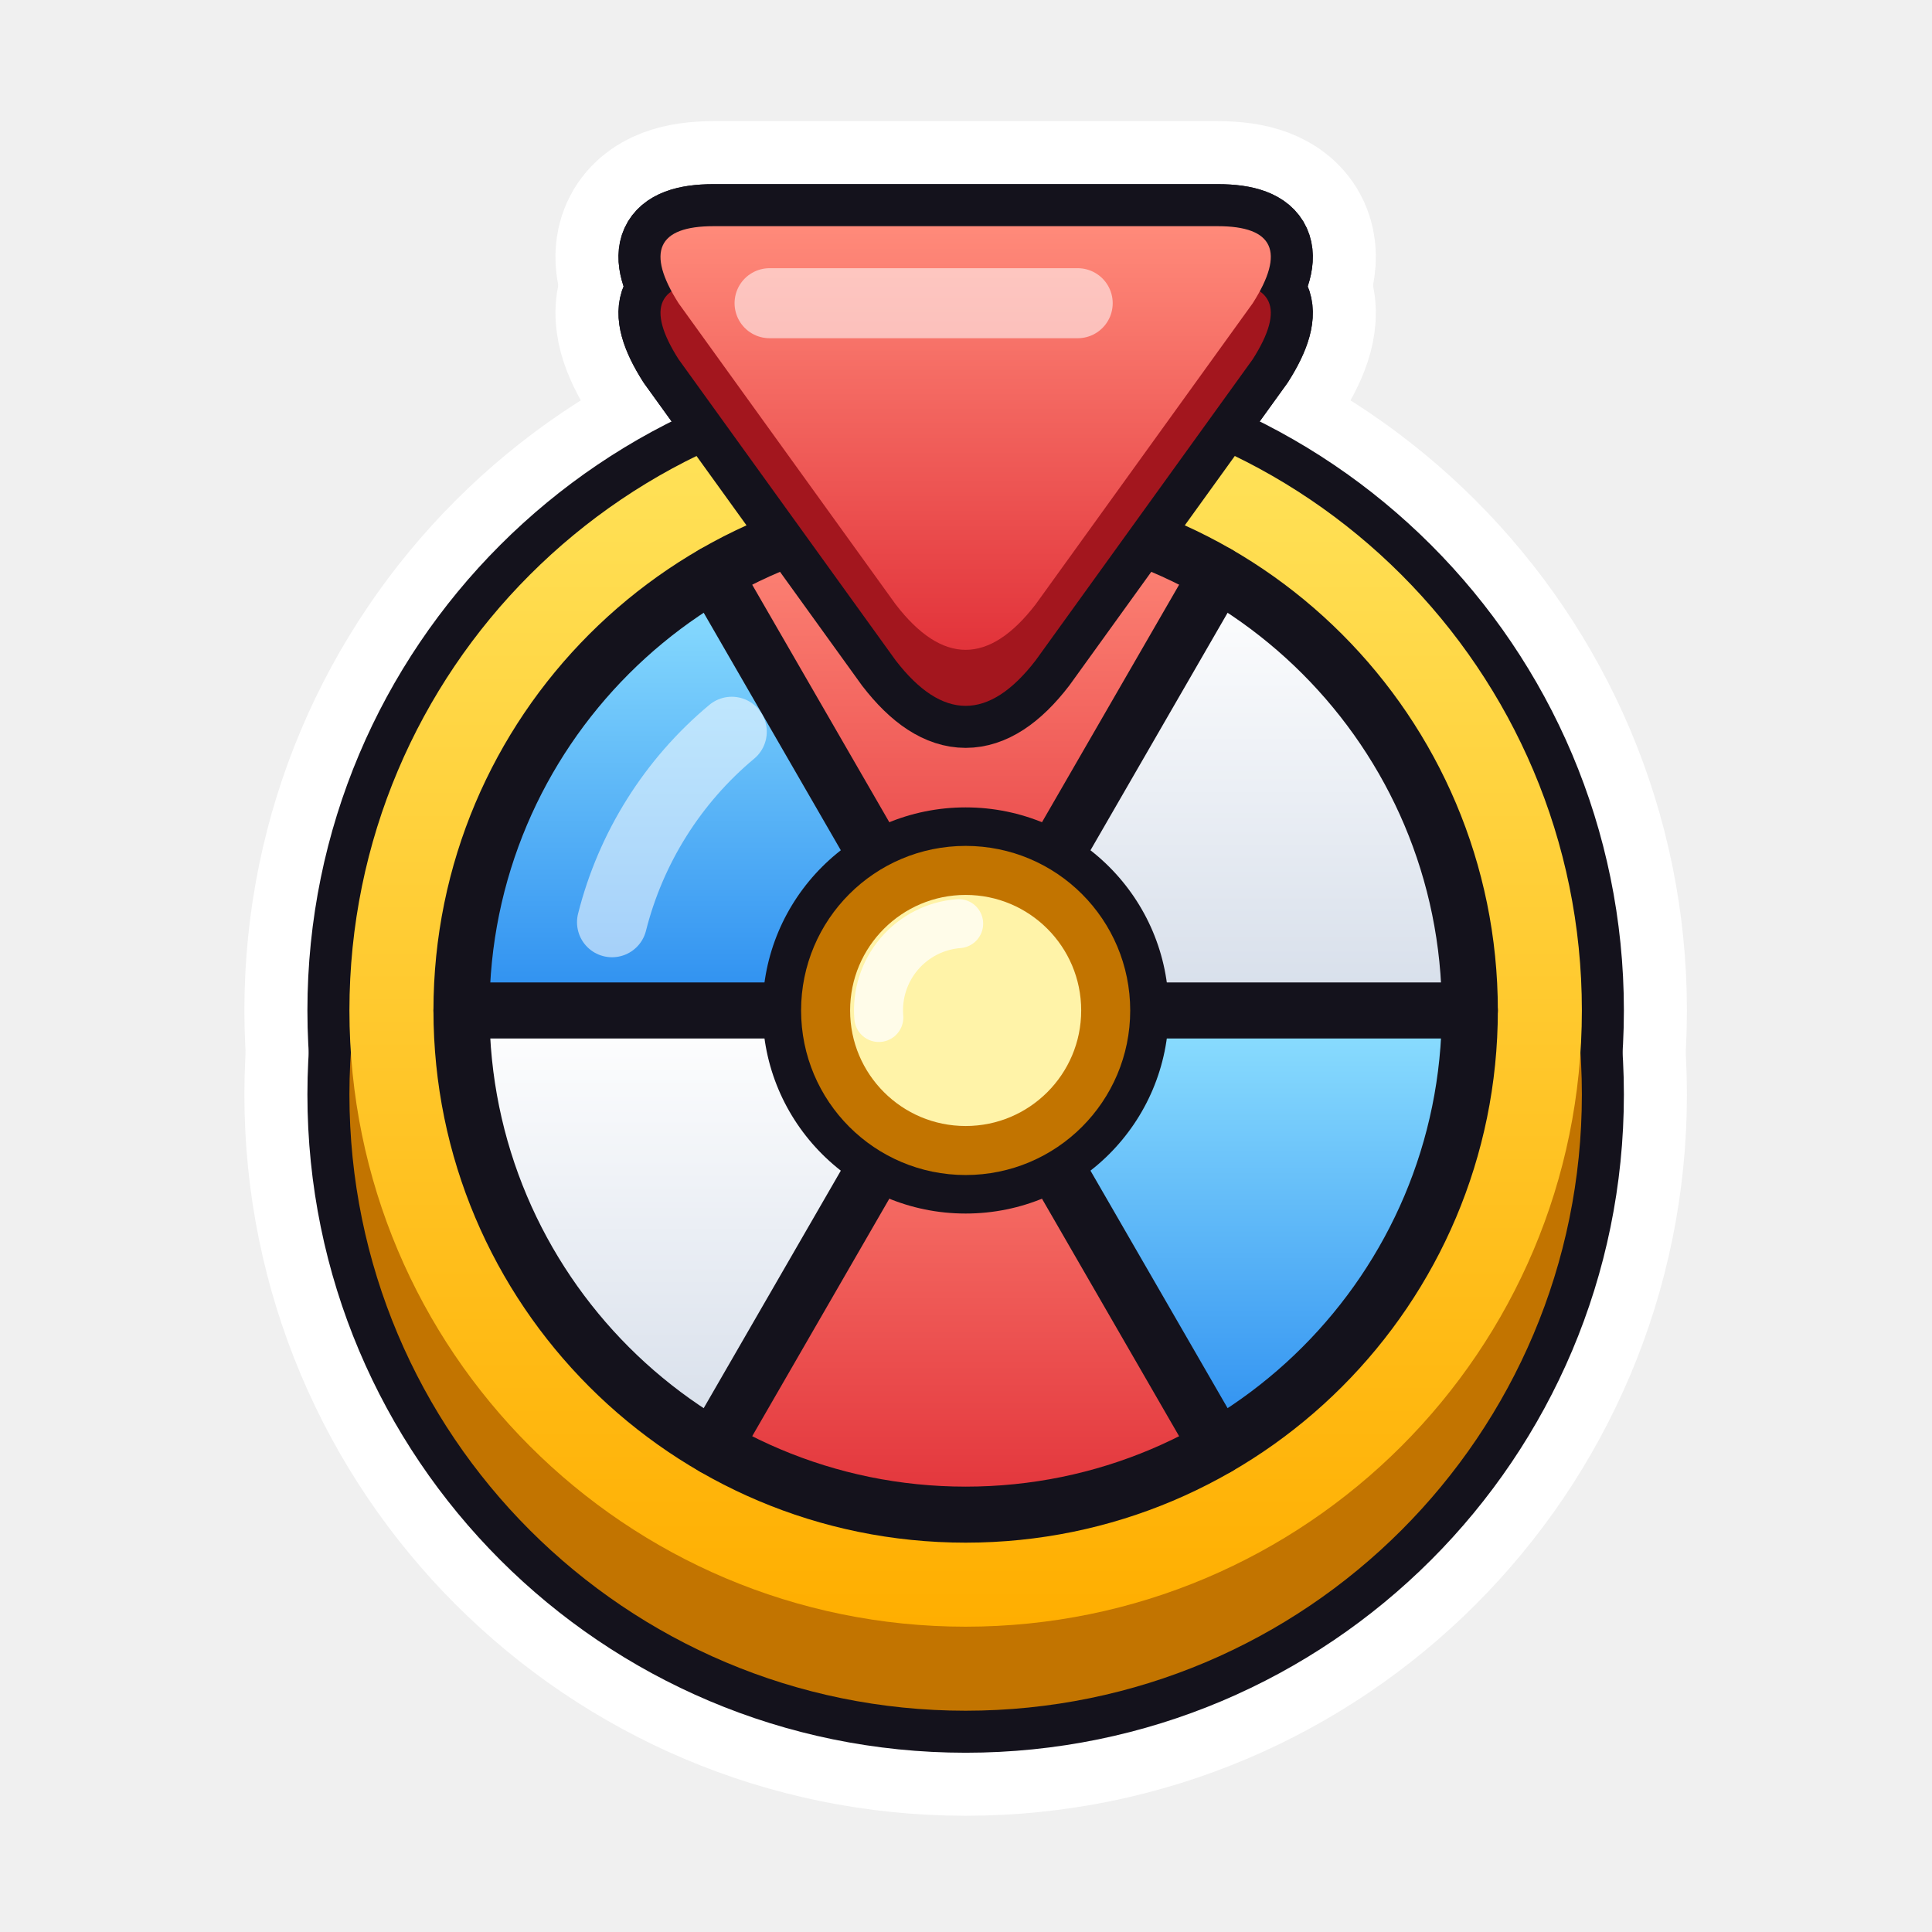
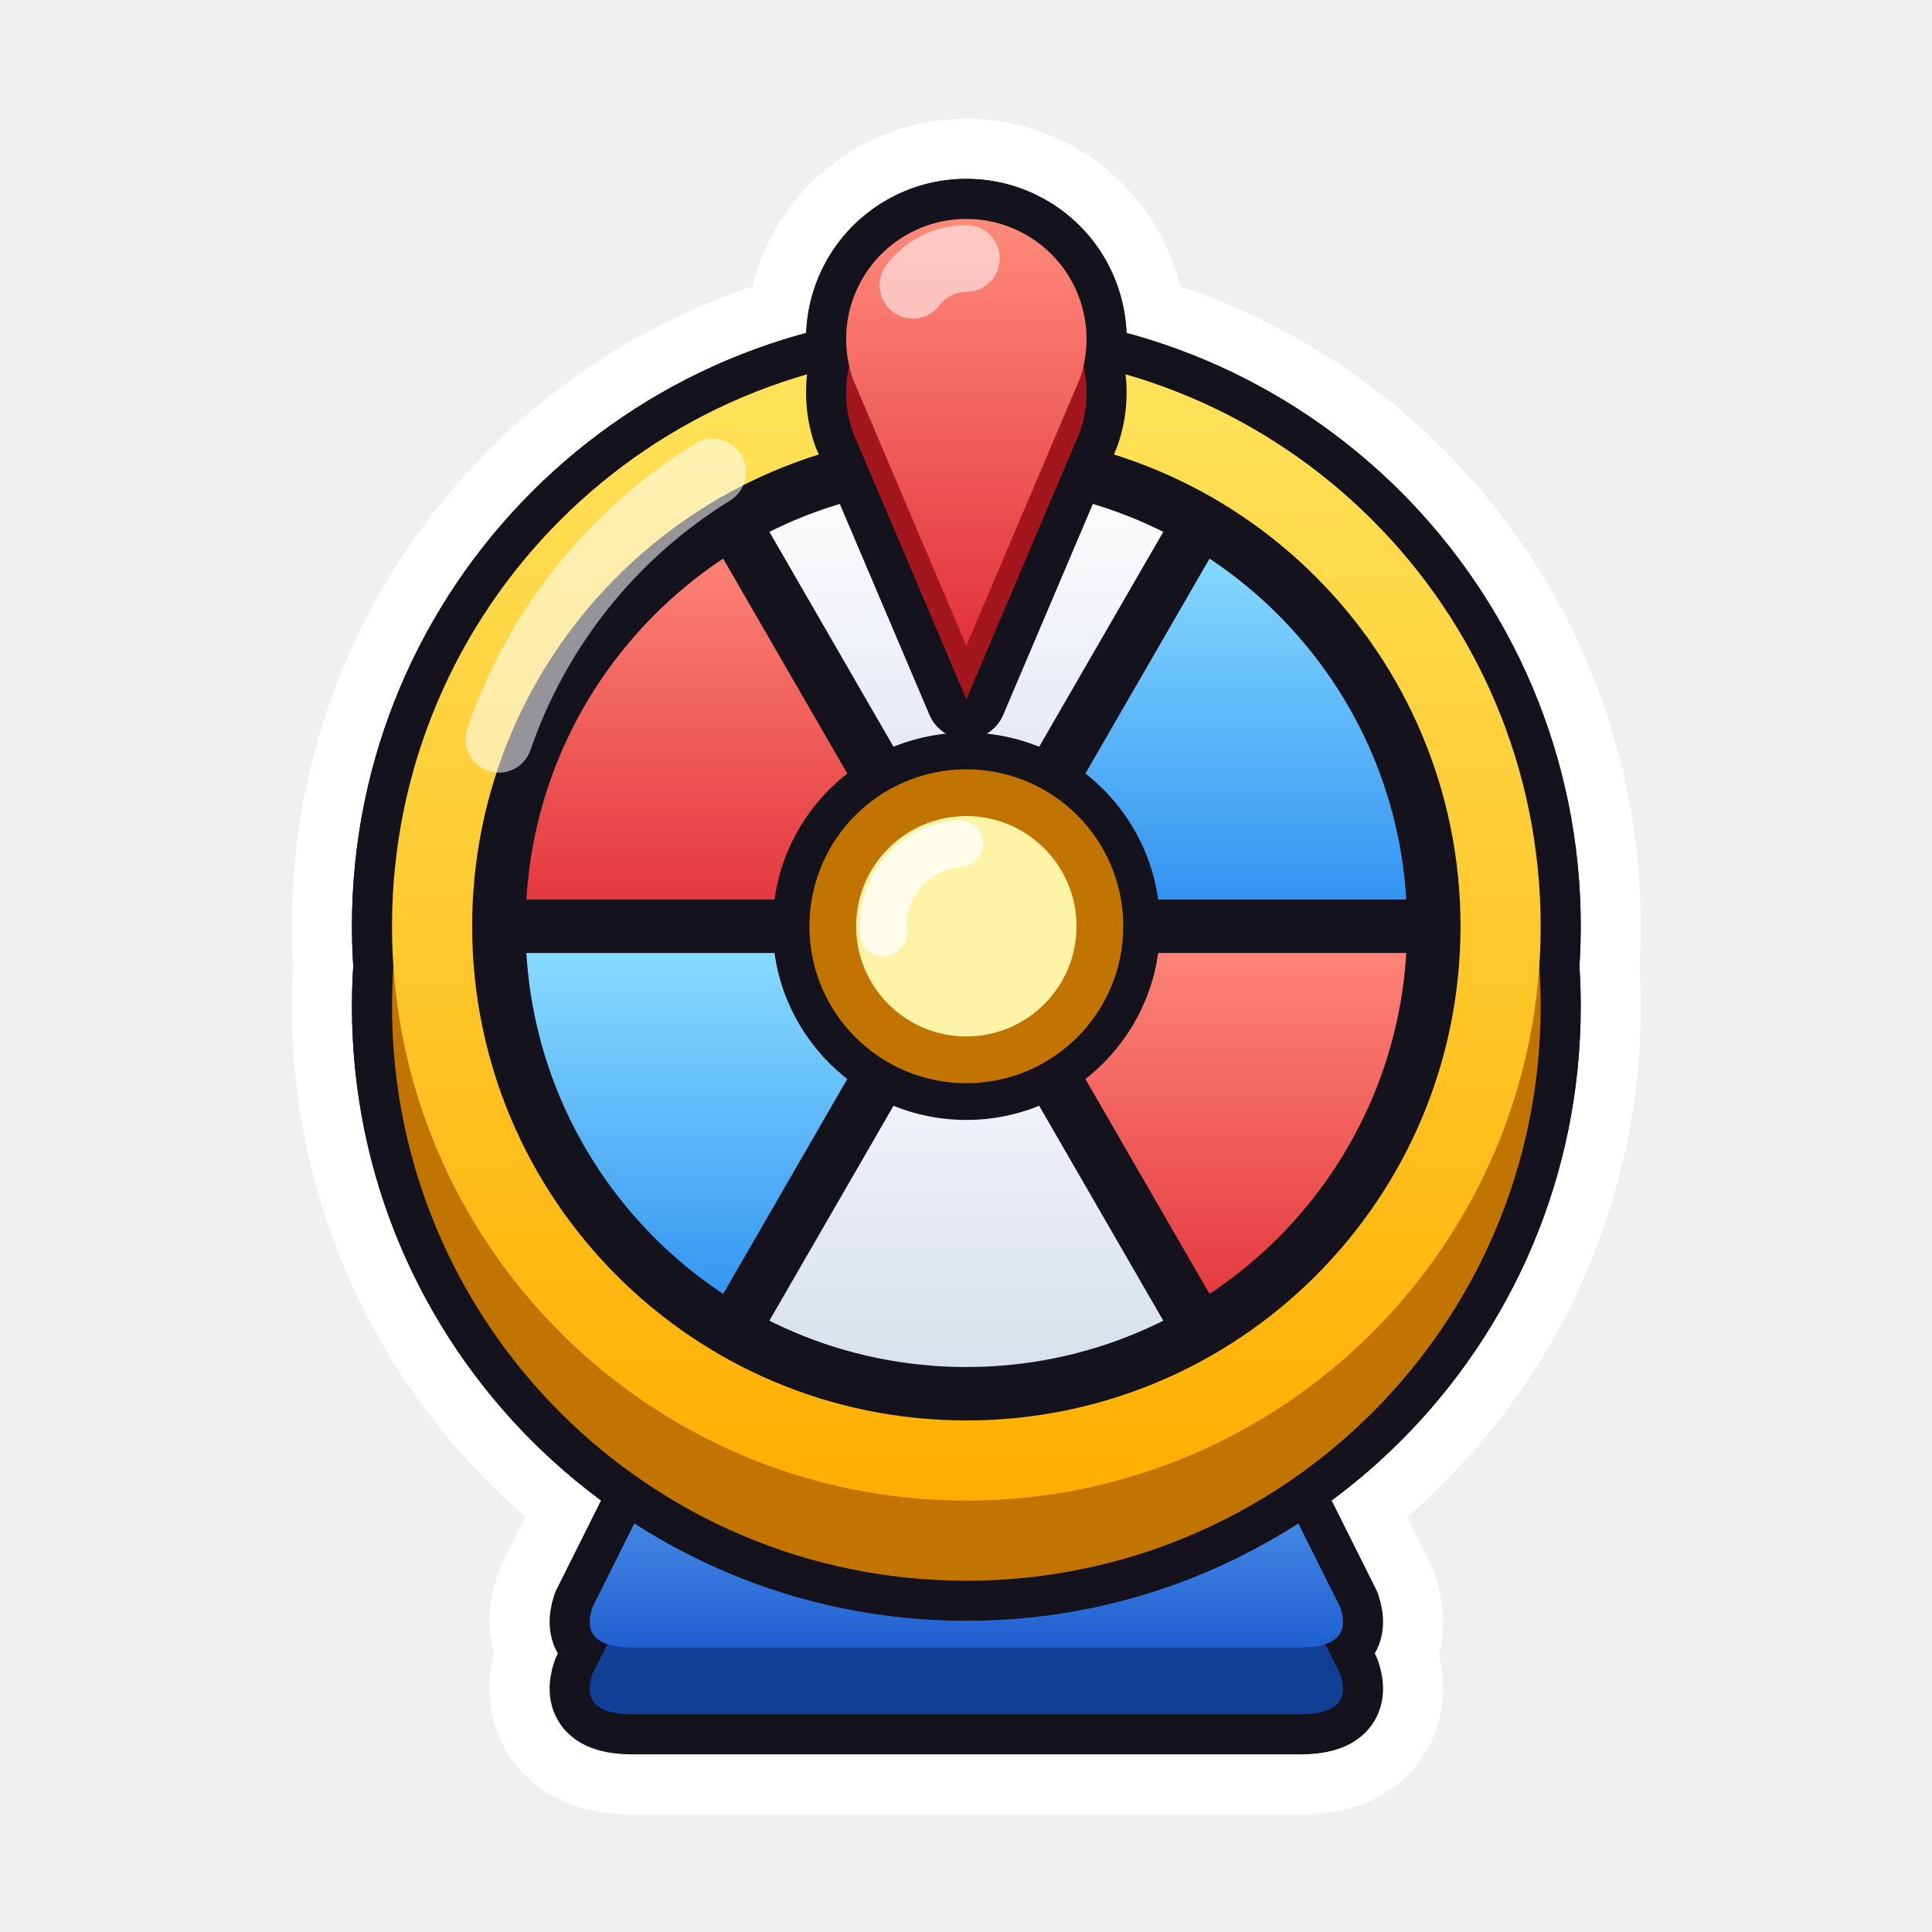
- <svg xmlns="http://www.w3.org/2000/svg" viewBox="-37.9 -28.3 275.9 275.9" width="128" height="128">
+ <svg xmlns="http://www.w3.org/2000/svg" viewBox="-44.7 -38.7 289.3 289.3" width="128" height="128">
  <defs>
    <linearGradient id="g0" x1="0" y1="0" x2="0" y2="1">
+       <stop offset="0" stop-color="#6FB8FF" />
+       <stop offset="1" stop-color="#1F5FD0" />
+     </linearGradient>
+     <linearGradient id="g1" x1="0" y1="0" x2="0" y2="1">
      <stop offset="0" stop-color="#FFE45C" />
      <stop offset="1" stop-color="#FFAE00" />
-     </linearGradient>
-     <linearGradient id="g1" x1="0" y1="0" x2="0" y2="1">
-       <stop offset="0" stop-color="#FF8A7A" />
-       <stop offset="1" stop-color="#E2333A" />
    </linearGradient>
    <linearGradient id="g2" x1="0" y1="0" x2="0" y2="1">
      <stop offset="0" stop-color="#FFFFFF" />
      <stop offset="1" stop-color="#D6DEEA" />
    </linearGradient>
    <linearGradient id="g3" x1="0" y1="0" x2="0" y2="1">
      <stop offset="0" stop-color="#8EE0FF" />
      <stop offset="1" stop-color="#2C8EF0" />
    </linearGradient>
    <linearGradient id="g4" x1="0" y1="0" x2="0" y2="1">
      <stop offset="0" stop-color="#FF8A7A" />
      <stop offset="1" stop-color="#E2333A" />
    </linearGradient>
    <linearGradient id="g5" x1="0" y1="0" x2="0" y2="1">
      <stop offset="0" stop-color="#FFFFFF" />
      <stop offset="1" stop-color="#D6DEEA" />
    </linearGradient>
    <linearGradient id="g6" x1="0" y1="0" x2="0" y2="1">
      <stop offset="0" stop-color="#8EE0FF" />
      <stop offset="1" stop-color="#2C8EF0" />
    </linearGradient>
    <linearGradient id="g7" x1="0" y1="0" x2="0" y2="1">
      <stop offset="0" stop-color="#FF8A7A" />
      <stop offset="1" stop-color="#E2333A" />
    </linearGradient>
+     <linearGradient id="g8" x1="0" y1="0" x2="0" y2="1">
+       <stop offset="0" stop-color="#FF8A7A" />
+       <stop offset="1" stop-color="#E2333A" />
+     </linearGradient>
  </defs>
-   <path d="M12,116 A88,88 0 1,0 188,116 A88,88 0 1,0 12,116 Z" fill="#fff" stroke="#fff" stroke-width="30" stroke-linejoin="round" />
-   <path d="M12,116 A88,88 0 1,0 188,116 A88,88 0 1,0 12,116 Z" fill="#fff" transform="translate(0,12)" stroke="#fff" stroke-width="30" stroke-linejoin="round" />
-   <path d="M100.0,116.0 L64.0,53.6 A72,72 0 0,1 136.0,53.6 L100.0,116.0 A0.01,0.01 0 0,0 100.0,116.0 Z" fill="#fff" stroke="#fff" stroke-width="30" stroke-linejoin="round" />
-   <path d="M100.0,116.0 L64.0,53.6 A72,72 0 0,1 136.0,53.6 L100.0,116.0 A0.01,0.01 0 0,0 100.0,116.0 Z" fill="#fff" stroke="#fff" stroke-width="30" stroke-linejoin="round" />
-   <path d="M100.0,116.0 L136.0,53.6 A72,72 0 0,1 172.0,116.0 L100.0,116.0 A0.01,0.01 0 0,0 100.0,116.0 Z" fill="#fff" stroke="#fff" stroke-width="30" stroke-linejoin="round" />
-   <path d="M100.0,116.0 L136.0,53.6 A72,72 0 0,1 172.0,116.0 L100.0,116.0 A0.01,0.01 0 0,0 100.0,116.0 Z" fill="#fff" stroke="#fff" stroke-width="30" stroke-linejoin="round" />
-   <path d="M100.0,116.0 L172.0,116.0 A72,72 0 0,1 136.0,178.4 L100.0,116.0 A0.01,0.01 0 0,0 100.0,116.0 Z" fill="#fff" stroke="#fff" stroke-width="30" stroke-linejoin="round" />
-   <path d="M100.0,116.0 L172.0,116.0 A72,72 0 0,1 136.0,178.4 L100.0,116.0 A0.01,0.01 0 0,0 100.0,116.0 Z" fill="#fff" stroke="#fff" stroke-width="30" stroke-linejoin="round" />
-   <path d="M100.0,116.0 L136.0,178.4 A72,72 0 0,1 64.0,178.4 L100.0,116.0 A0.01,0.01 0 0,0 100.0,116.0 Z" fill="#fff" stroke="#fff" stroke-width="30" stroke-linejoin="round" />
-   <path d="M100.0,116.0 L136.0,178.4 A72,72 0 0,1 64.0,178.4 L100.0,116.0 A0.01,0.01 0 0,0 100.0,116.0 Z" fill="#fff" stroke="#fff" stroke-width="30" stroke-linejoin="round" />
-   <path d="M100.0,116.0 L64.0,178.4 A72,72 0 0,1 28.0,116.0 L100.0,116.0 A0.01,0.01 0 0,0 100.0,116.0 Z" fill="#fff" stroke="#fff" stroke-width="30" stroke-linejoin="round" />
-   <path d="M100.0,116.0 L64.0,178.4 A72,72 0 0,1 28.0,116.0 L100.0,116.0 A0.01,0.01 0 0,0 100.0,116.0 Z" fill="#fff" stroke="#fff" stroke-width="30" stroke-linejoin="round" />
-   <path d="M100.0,116.0 L28.0,116.0 A72,72 0 0,1 64.0,53.6 L100.0,116.0 A0.01,0.01 0 0,0 100.0,116.0 Z" fill="#fff" stroke="#fff" stroke-width="30" stroke-linejoin="round" />
-   <path d="M100.0,116.0 L28.0,116.0 A72,72 0 0,1 64.0,53.6 L100.0,116.0 A0.01,0.01 0 0,0 100.0,116.0 Z" fill="#fff" stroke="#fff" stroke-width="30" stroke-linejoin="round" />
-   <path d="M64,4 L136,4 Q148,4 141,15 L110,58 Q100,71 90,58 L59,15 Q52,4 64,4 Z" fill="#fff" stroke="#fff" stroke-width="30" stroke-linejoin="round" />
-   <path d="M64,4 L136,4 Q148,4 141,15 L110,58 Q100,71 90,58 L59,15 Q52,4 64,4 Z" fill="#fff" transform="translate(0,8)" stroke="#fff" stroke-width="30" stroke-linejoin="round" />
-   <path d="M12,116 A88,88 0 1,0 188,116 A88,88 0 1,0 12,116 Z" fill="#14121C" stroke="#14121C" stroke-width="12" stroke-linejoin="round" />
-   <path d="M12,116 A88,88 0 1,0 188,116 A88,88 0 1,0 12,116 Z" fill="#14121C" transform="translate(0,12)" stroke="#14121C" stroke-width="12" stroke-linejoin="round" />
-   <path d="M100.0,116.0 L64.0,53.6 A72,72 0 0,1 136.0,53.6 L100.0,116.0 A0.01,0.01 0 0,0 100.0,116.0 Z" fill="#14121C" stroke="#14121C" stroke-width="12" stroke-linejoin="round" />
-   <path d="M100.0,116.0 L64.0,53.6 A72,72 0 0,1 136.0,53.6 L100.0,116.0 A0.01,0.01 0 0,0 100.0,116.0 Z" fill="#14121C" stroke="#14121C" stroke-width="12" stroke-linejoin="round" />
-   <path d="M100.0,116.0 L136.0,53.6 A72,72 0 0,1 172.0,116.0 L100.0,116.0 A0.01,0.01 0 0,0 100.0,116.0 Z" fill="#14121C" stroke="#14121C" stroke-width="12" stroke-linejoin="round" />
-   <path d="M100.0,116.0 L136.0,53.6 A72,72 0 0,1 172.0,116.0 L100.0,116.0 A0.01,0.01 0 0,0 100.0,116.0 Z" fill="#14121C" stroke="#14121C" stroke-width="12" stroke-linejoin="round" />
-   <path d="M100.0,116.0 L172.0,116.0 A72,72 0 0,1 136.0,178.4 L100.0,116.0 A0.01,0.01 0 0,0 100.0,116.0 Z" fill="#14121C" stroke="#14121C" stroke-width="12" stroke-linejoin="round" />
-   <path d="M100.0,116.0 L172.0,116.0 A72,72 0 0,1 136.0,178.4 L100.0,116.0 A0.01,0.01 0 0,0 100.0,116.0 Z" fill="#14121C" stroke="#14121C" stroke-width="12" stroke-linejoin="round" />
-   <path d="M100.0,116.0 L136.0,178.4 A72,72 0 0,1 64.0,178.4 L100.0,116.0 A0.01,0.01 0 0,0 100.0,116.0 Z" fill="#14121C" stroke="#14121C" stroke-width="12" stroke-linejoin="round" />
-   <path d="M100.0,116.0 L136.0,178.4 A72,72 0 0,1 64.0,178.4 L100.0,116.0 A0.01,0.01 0 0,0 100.0,116.0 Z" fill="#14121C" stroke="#14121C" stroke-width="12" stroke-linejoin="round" />
-   <path d="M100.0,116.0 L64.0,178.4 A72,72 0 0,1 28.0,116.0 L100.0,116.0 A0.01,0.01 0 0,0 100.0,116.0 Z" fill="#14121C" stroke="#14121C" stroke-width="12" stroke-linejoin="round" />
-   <path d="M100.0,116.0 L64.0,178.4 A72,72 0 0,1 28.0,116.0 L100.0,116.0 A0.01,0.01 0 0,0 100.0,116.0 Z" fill="#14121C" stroke="#14121C" stroke-width="12" stroke-linejoin="round" />
-   <path d="M100.0,116.0 L28.0,116.0 A72,72 0 0,1 64.0,53.6 L100.0,116.0 A0.01,0.01 0 0,0 100.0,116.0 Z" fill="#14121C" stroke="#14121C" stroke-width="12" stroke-linejoin="round" />
-   <path d="M100.0,116.0 L28.0,116.0 A72,72 0 0,1 64.0,53.6 L100.0,116.0 A0.01,0.01 0 0,0 100.0,116.0 Z" fill="#14121C" stroke="#14121C" stroke-width="12" stroke-linejoin="round" />
-   <path d="M64,4 L136,4 Q148,4 141,15 L110,58 Q100,71 90,58 L59,15 Q52,4 64,4 Z" fill="#14121C" stroke="#14121C" stroke-width="12" stroke-linejoin="round" />
-   <path d="M64,4 L136,4 Q148,4 141,15 L110,58 Q100,71 90,58 L59,15 Q52,4 64,4 Z" fill="#14121C" transform="translate(0,8)" stroke="#14121C" stroke-width="12" stroke-linejoin="round" />
-   <path d="M12,116 A88,88 0 1,0 188,116 A88,88 0 1,0 12,116 Z" fill="#C27400" transform="translate(0,12)" />
-   <path d="M12,116 A88,88 0 1,0 188,116 A88,88 0 1,0 12,116 Z" fill="url(#g0)" />
-   <path d="M100.0,116.0 L64.0,53.6 A72,72 0 0,1 136.0,53.6 L100.0,116.0 A0.01,0.01 0 0,0 100.0,116.0 Z" fill="url(#g1)" />
-   <path d="M100.0,116.0 L136.0,53.6 A72,72 0 0,1 172.0,116.0 L100.0,116.0 A0.01,0.01 0 0,0 100.0,116.0 Z" fill="url(#g2)" />
-   <path d="M100.0,116.0 L172.0,116.0 A72,72 0 0,1 136.0,178.4 L100.0,116.0 A0.01,0.01 0 0,0 100.0,116.0 Z" fill="url(#g3)" />
-   <path d="M100.0,116.0 L136.0,178.4 A72,72 0 0,1 64.0,178.4 L100.0,116.0 A0.01,0.01 0 0,0 100.0,116.0 Z" fill="url(#g4)" />
-   <path d="M100.0,116.0 L64.0,178.4 A72,72 0 0,1 28.0,116.0 L100.0,116.0 A0.01,0.01 0 0,0 100.0,116.0 Z" fill="url(#g5)" />
-   <path d="M100.0,116.0 L28.0,116.0 A72,72 0 0,1 64.0,53.6 L100.0,116.0 A0.01,0.01 0 0,0 100.0,116.0 Z" fill="url(#g6)" />
-   <path d="M100,116 L64,53.646" stroke="#14121C" stroke-width="8" stroke-linecap="round" />
-   <path d="M100,116 L136.0,53.646" stroke="#14121C" stroke-width="8" stroke-linecap="round" />
-   <path d="M100,116 L172.0,116.0" stroke="#14121C" stroke-width="8" stroke-linecap="round" />
-   <path d="M100,116 L136.0,178.354" stroke="#14121C" stroke-width="8" stroke-linecap="round" />
-   <path d="M100,116 L64,178.354" stroke="#14121C" stroke-width="8" stroke-linecap="round" />
-   <path d="M100,116 L28.0,116" stroke="#14121C" stroke-width="8" stroke-linecap="round" />
-   <circle cx="100" cy="116" r="72" fill="none" stroke="#14121C" stroke-width="8" />
-   <circle cx="100" cy="116" r="29" fill="#14121C" />
-   <circle cx="100" cy="116" r="20" fill="#FFF3A8" stroke="#C27400" stroke-width="7" />
-   <path d="M87.6,117.0 A12.4,12.4 0 0,1 99.0,103.6" fill="none" stroke="#fff" stroke-opacity="0.75" stroke-width="7" stroke-linecap="round" />
-   <path d="M64,4 L136,4 Q148,4 141,15 L110,58 Q100,71 90,58 L59,15 Q52,4 64,4 Z" fill="#14121C" stroke="#14121C" stroke-width="12" stroke-linejoin="round" />
-   <path d="M64,4 L136,4 Q148,4 141,15 L110,58 Q100,71 90,58 L59,15 Q52,4 64,4 Z" fill="#14121C" transform="translate(0,8)" stroke="#14121C" stroke-width="12" stroke-linejoin="round" />
-   <path d="M64,4 L136,4 Q148,4 141,15 L110,58 Q100,71 90,58 L59,15 Q52,4 64,4 Z" fill="#A3161E" transform="translate(0,8)" />
-   <path d="M64,4 L136,4 Q148,4 141,15 L110,58 Q100,71 90,58 L59,15 Q52,4 64,4 Z" fill="url(#g7)" />
-   <path d="M49.5,103.4 A52,52 0 0,1 66.6,76.2" fill="none" stroke="#fff" stroke-opacity="0.55" stroke-width="10" stroke-linecap="round" />
-   <path d="M72,15 L116,15" fill="none" stroke="#fff" stroke-opacity="0.55" stroke-width="10" stroke-linecap="round" />
+   <path d="M62,166 L138,166 L156,202 Q158,208 150,208 L50,208 Q42,208 44,202 Z" fill="#fff" stroke="#fff" stroke-width="30" stroke-linejoin="round" />
+   <path d="M62,166 L138,166 L156,202 Q158,208 150,208 L50,208 Q42,208 44,202 Z" fill="#fff" transform="translate(0,10)" stroke="#fff" stroke-width="30" stroke-linejoin="round" />
+   <path d="M14,100 A86,86 0 1,0 186,100 A86,86 0 1,0 14,100 Z" fill="#fff" stroke="#fff" stroke-width="30" stroke-linejoin="round" />
+   <path d="M14,100 A86,86 0 1,0 186,100 A86,86 0 1,0 14,100 Z" fill="#fff" transform="translate(0,12)" stroke="#fff" stroke-width="30" stroke-linejoin="round" />
+   <path d="M100.0,100.0 L65.0,39.4 A70,70 0 0,1 135.0,39.4 L100.0,100.0 A0.01,0.01 0 0,0 100.0,100.0 Z" fill="#fff" stroke="#fff" stroke-width="30" stroke-linejoin="round" />
+   <path d="M100.0,100.0 L65.0,39.4 A70,70 0 0,1 135.0,39.4 L100.0,100.0 A0.01,0.01 0 0,0 100.0,100.0 Z" fill="#fff" stroke="#fff" stroke-width="30" stroke-linejoin="round" />
+   <path d="M100.0,100.0 L135.0,39.4 A70,70 0 0,1 170.0,100.0 L100.0,100.0 A0.01,0.01 0 0,0 100.0,100.0 Z" fill="#fff" stroke="#fff" stroke-width="30" stroke-linejoin="round" />
+   <path d="M100.0,100.0 L135.0,39.4 A70,70 0 0,1 170.0,100.0 L100.0,100.0 A0.01,0.01 0 0,0 100.0,100.0 Z" fill="#fff" stroke="#fff" stroke-width="30" stroke-linejoin="round" />
+   <path d="M100.0,100.0 L170.0,100.0 A70,70 0 0,1 135.0,160.6 L100.0,100.0 A0.01,0.01 0 0,0 100.0,100.0 Z" fill="#fff" stroke="#fff" stroke-width="30" stroke-linejoin="round" />
+   <path d="M100.0,100.0 L170.0,100.0 A70,70 0 0,1 135.0,160.6 L100.0,100.0 A0.01,0.01 0 0,0 100.0,100.0 Z" fill="#fff" stroke="#fff" stroke-width="30" stroke-linejoin="round" />
+   <path d="M100.0,100.0 L135.0,160.6 A70,70 0 0,1 65.0,160.6 L100.0,100.0 A0.01,0.01 0 0,0 100.0,100.0 Z" fill="#fff" stroke="#fff" stroke-width="30" stroke-linejoin="round" />
+   <path d="M100.0,100.0 L135.0,160.6 A70,70 0 0,1 65.0,160.6 L100.0,100.0 A0.01,0.01 0 0,0 100.0,100.0 Z" fill="#fff" stroke="#fff" stroke-width="30" stroke-linejoin="round" />
+   <path d="M100.0,100.0 L65.0,160.6 A70,70 0 0,1 30.0,100.0 L100.0,100.0 A0.01,0.01 0 0,0 100.0,100.0 Z" fill="#fff" stroke="#fff" stroke-width="30" stroke-linejoin="round" />
+   <path d="M100.0,100.0 L65.0,160.6 A70,70 0 0,1 30.0,100.0 L100.0,100.0 A0.01,0.01 0 0,0 100.0,100.0 Z" fill="#fff" stroke="#fff" stroke-width="30" stroke-linejoin="round" />
+   <path d="M100.0,100.0 L30.0,100.0 A70,70 0 0,1 65.0,39.4 L100.0,100.0 A0.01,0.01 0 0,0 100.0,100.0 Z" fill="#fff" stroke="#fff" stroke-width="30" stroke-linejoin="round" />
+   <path d="M100.0,100.0 L30.0,100.0 A70,70 0 0,1 65.0,39.4 L100.0,100.0 A0.01,0.01 0 0,0 100.0,100.0 Z" fill="#fff" stroke="#fff" stroke-width="30" stroke-linejoin="round" />
+   <path d="M100,58 L83,18 A18,18 0 1,1 117,18 Z" fill="#fff" stroke="#fff" stroke-width="30" stroke-linejoin="round" />
+   <path d="M100,58 L83,18 A18,18 0 1,1 117,18 Z" fill="#fff" transform="translate(0,8)" stroke="#fff" stroke-width="30" stroke-linejoin="round" />
+   <path d="M62,166 L138,166 L156,202 Q158,208 150,208 L50,208 Q42,208 44,202 Z" fill="#14121C" stroke="#14121C" stroke-width="12" stroke-linejoin="round" />
+   <path d="M62,166 L138,166 L156,202 Q158,208 150,208 L50,208 Q42,208 44,202 Z" fill="#14121C" transform="translate(0,10)" stroke="#14121C" stroke-width="12" stroke-linejoin="round" />
+   <path d="M14,100 A86,86 0 1,0 186,100 A86,86 0 1,0 14,100 Z" fill="#14121C" stroke="#14121C" stroke-width="12" stroke-linejoin="round" />
+   <path d="M14,100 A86,86 0 1,0 186,100 A86,86 0 1,0 14,100 Z" fill="#14121C" transform="translate(0,12)" stroke="#14121C" stroke-width="12" stroke-linejoin="round" />
+   <path d="M100.0,100.0 L65.0,39.4 A70,70 0 0,1 135.0,39.4 L100.0,100.0 A0.01,0.01 0 0,0 100.0,100.0 Z" fill="#14121C" stroke="#14121C" stroke-width="12" stroke-linejoin="round" />
+   <path d="M100.0,100.0 L65.0,39.4 A70,70 0 0,1 135.0,39.4 L100.0,100.0 A0.01,0.01 0 0,0 100.0,100.0 Z" fill="#14121C" stroke="#14121C" stroke-width="12" stroke-linejoin="round" />
+   <path d="M100.0,100.0 L135.0,39.4 A70,70 0 0,1 170.0,100.0 L100.0,100.0 A0.01,0.01 0 0,0 100.0,100.0 Z" fill="#14121C" stroke="#14121C" stroke-width="12" stroke-linejoin="round" />
+   <path d="M100.0,100.0 L135.0,39.4 A70,70 0 0,1 170.0,100.0 L100.0,100.0 A0.01,0.01 0 0,0 100.0,100.0 Z" fill="#14121C" stroke="#14121C" stroke-width="12" stroke-linejoin="round" />
+   <path d="M100.0,100.0 L170.0,100.0 A70,70 0 0,1 135.0,160.6 L100.0,100.0 A0.01,0.01 0 0,0 100.0,100.0 Z" fill="#14121C" stroke="#14121C" stroke-width="12" stroke-linejoin="round" />
+   <path d="M100.0,100.0 L170.0,100.0 A70,70 0 0,1 135.0,160.6 L100.0,100.0 A0.01,0.01 0 0,0 100.0,100.0 Z" fill="#14121C" stroke="#14121C" stroke-width="12" stroke-linejoin="round" />
+   <path d="M100.0,100.0 L135.0,160.6 A70,70 0 0,1 65.0,160.6 L100.0,100.0 A0.01,0.01 0 0,0 100.0,100.0 Z" fill="#14121C" stroke="#14121C" stroke-width="12" stroke-linejoin="round" />
+   <path d="M100.0,100.0 L135.0,160.6 A70,70 0 0,1 65.0,160.6 L100.0,100.0 A0.01,0.01 0 0,0 100.0,100.0 Z" fill="#14121C" stroke="#14121C" stroke-width="12" stroke-linejoin="round" />
+   <path d="M100.0,100.0 L65.0,160.6 A70,70 0 0,1 30.0,100.0 L100.0,100.0 A0.01,0.01 0 0,0 100.0,100.0 Z" fill="#14121C" stroke="#14121C" stroke-width="12" stroke-linejoin="round" />
+   <path d="M100.0,100.0 L65.0,160.6 A70,70 0 0,1 30.0,100.0 L100.0,100.0 A0.01,0.01 0 0,0 100.0,100.0 Z" fill="#14121C" stroke="#14121C" stroke-width="12" stroke-linejoin="round" />
+   <path d="M100.0,100.0 L30.0,100.0 A70,70 0 0,1 65.0,39.4 L100.0,100.0 A0.01,0.01 0 0,0 100.0,100.0 Z" fill="#14121C" stroke="#14121C" stroke-width="12" stroke-linejoin="round" />
+   <path d="M100.0,100.0 L30.0,100.0 A70,70 0 0,1 65.0,39.4 L100.0,100.0 A0.01,0.01 0 0,0 100.0,100.0 Z" fill="#14121C" stroke="#14121C" stroke-width="12" stroke-linejoin="round" />
+   <path d="M100,58 L83,18 A18,18 0 1,1 117,18 Z" fill="#14121C" stroke="#14121C" stroke-width="12" stroke-linejoin="round" />
+   <path d="M100,58 L83,18 A18,18 0 1,1 117,18 Z" fill="#14121C" transform="translate(0,8)" stroke="#14121C" stroke-width="12" stroke-linejoin="round" />
+   <path d="M62,166 L138,166 L156,202 Q158,208 150,208 L50,208 Q42,208 44,202 Z" fill="#123F96" transform="translate(0,10)" />
+   <path d="M62,166 L138,166 L156,202 Q158,208 150,208 L50,208 Q42,208 44,202 Z" fill="url(#g0)" />
+   <path d="M14,100 A86,86 0 1,0 186,100 A86,86 0 1,0 14,100 Z" fill="#14121C" stroke="#14121C" stroke-width="12" stroke-linejoin="round" />
+   <path d="M14,100 A86,86 0 1,0 186,100 A86,86 0 1,0 14,100 Z" fill="#14121C" transform="translate(0,12)" stroke="#14121C" stroke-width="12" stroke-linejoin="round" />
+   <path d="M14,100 A86,86 0 1,0 186,100 A86,86 0 1,0 14,100 Z" fill="#C27400" transform="translate(0,12)" />
+   <path d="M14,100 A86,86 0 1,0 186,100 A86,86 0 1,0 14,100 Z" fill="url(#g1)" />
+   <path d="M100.0,100.0 L65.0,39.4 A70,70 0 0,1 135.0,39.4 L100.0,100.0 A0.01,0.01 0 0,0 100.0,100.0 Z" fill="url(#g2)" />
+   <path d="M100.0,100.0 L135.0,39.4 A70,70 0 0,1 170.0,100.0 L100.0,100.0 A0.01,0.01 0 0,0 100.0,100.0 Z" fill="url(#g3)" />
+   <path d="M100.0,100.0 L170.0,100.0 A70,70 0 0,1 135.0,160.6 L100.0,100.0 A0.01,0.01 0 0,0 100.0,100.0 Z" fill="url(#g4)" />
+   <path d="M100.0,100.0 L135.0,160.6 A70,70 0 0,1 65.0,160.6 L100.0,100.0 A0.01,0.01 0 0,0 100.0,100.0 Z" fill="url(#g5)" />
+   <path d="M100.0,100.0 L65.0,160.6 A70,70 0 0,1 30.0,100.0 L100.0,100.0 A0.01,0.01 0 0,0 100.0,100.0 Z" fill="url(#g6)" />
+   <path d="M100.0,100.0 L30.0,100.0 A70,70 0 0,1 65.0,39.4 L100.0,100.0 A0.01,0.01 0 0,0 100.0,100.0 Z" fill="url(#g7)" />
+   <path d="M100,100 L65.0,39.4" stroke="#14121C" stroke-width="8" stroke-linecap="round" />
+   <path d="M100,100 L135.0,39.4" stroke="#14121C" stroke-width="8" stroke-linecap="round" />
+   <path d="M100,100 L170.0,100.0" stroke="#14121C" stroke-width="8" stroke-linecap="round" />
+   <path d="M100,100 L135.0,160.6" stroke="#14121C" stroke-width="8" stroke-linecap="round" />
+   <path d="M100,100 L65.0,160.6" stroke="#14121C" stroke-width="8" stroke-linecap="round" />
+   <path d="M100,100 L30.0,100.0" stroke="#14121C" stroke-width="8" stroke-linecap="round" />
+   <circle cx="100" cy="100" r="70" fill="none" stroke="#14121C" stroke-width="8" />
+   <circle cx="100" cy="100" r="29" fill="#14121C" />
+   <circle cx="100" cy="100" r="20" fill="#FFF3A8" stroke="#C27400" stroke-width="7" />
+   <path d="M87.6,101.0 A12.4,12.4 0 0,1 99.0,87.6" fill="none" stroke="#fff" stroke-opacity="0.75" stroke-width="7" stroke-linecap="round" />
+   <path d="M100,58 L83,18 A18,18 0 1,1 117,18 Z" fill="#14121C" stroke="#14121C" stroke-width="12" stroke-linejoin="round" />
+   <path d="M100,58 L83,18 A18,18 0 1,1 117,18 Z" fill="#14121C" transform="translate(0,8)" stroke="#14121C" stroke-width="12" stroke-linejoin="round" />
+   <path d="M100,58 L83,18 A18,18 0 1,1 117,18 Z" fill="#A3161E" transform="translate(0,8)" />
+   <path d="M100,58 L83,18 A18,18 0 1,1 117,18 Z" fill="url(#g8)" />
+   <path d="M30,72 A76,76 0 0,1 62,32" fill="none" stroke="#fff" stroke-opacity="0.55" stroke-width="10" stroke-linecap="round" />
+   <path d="M92,4 A10,10 0 0,1 100,0" fill="none" stroke="#fff" stroke-opacity="0.55" stroke-width="10" stroke-linecap="round" />
</svg>
